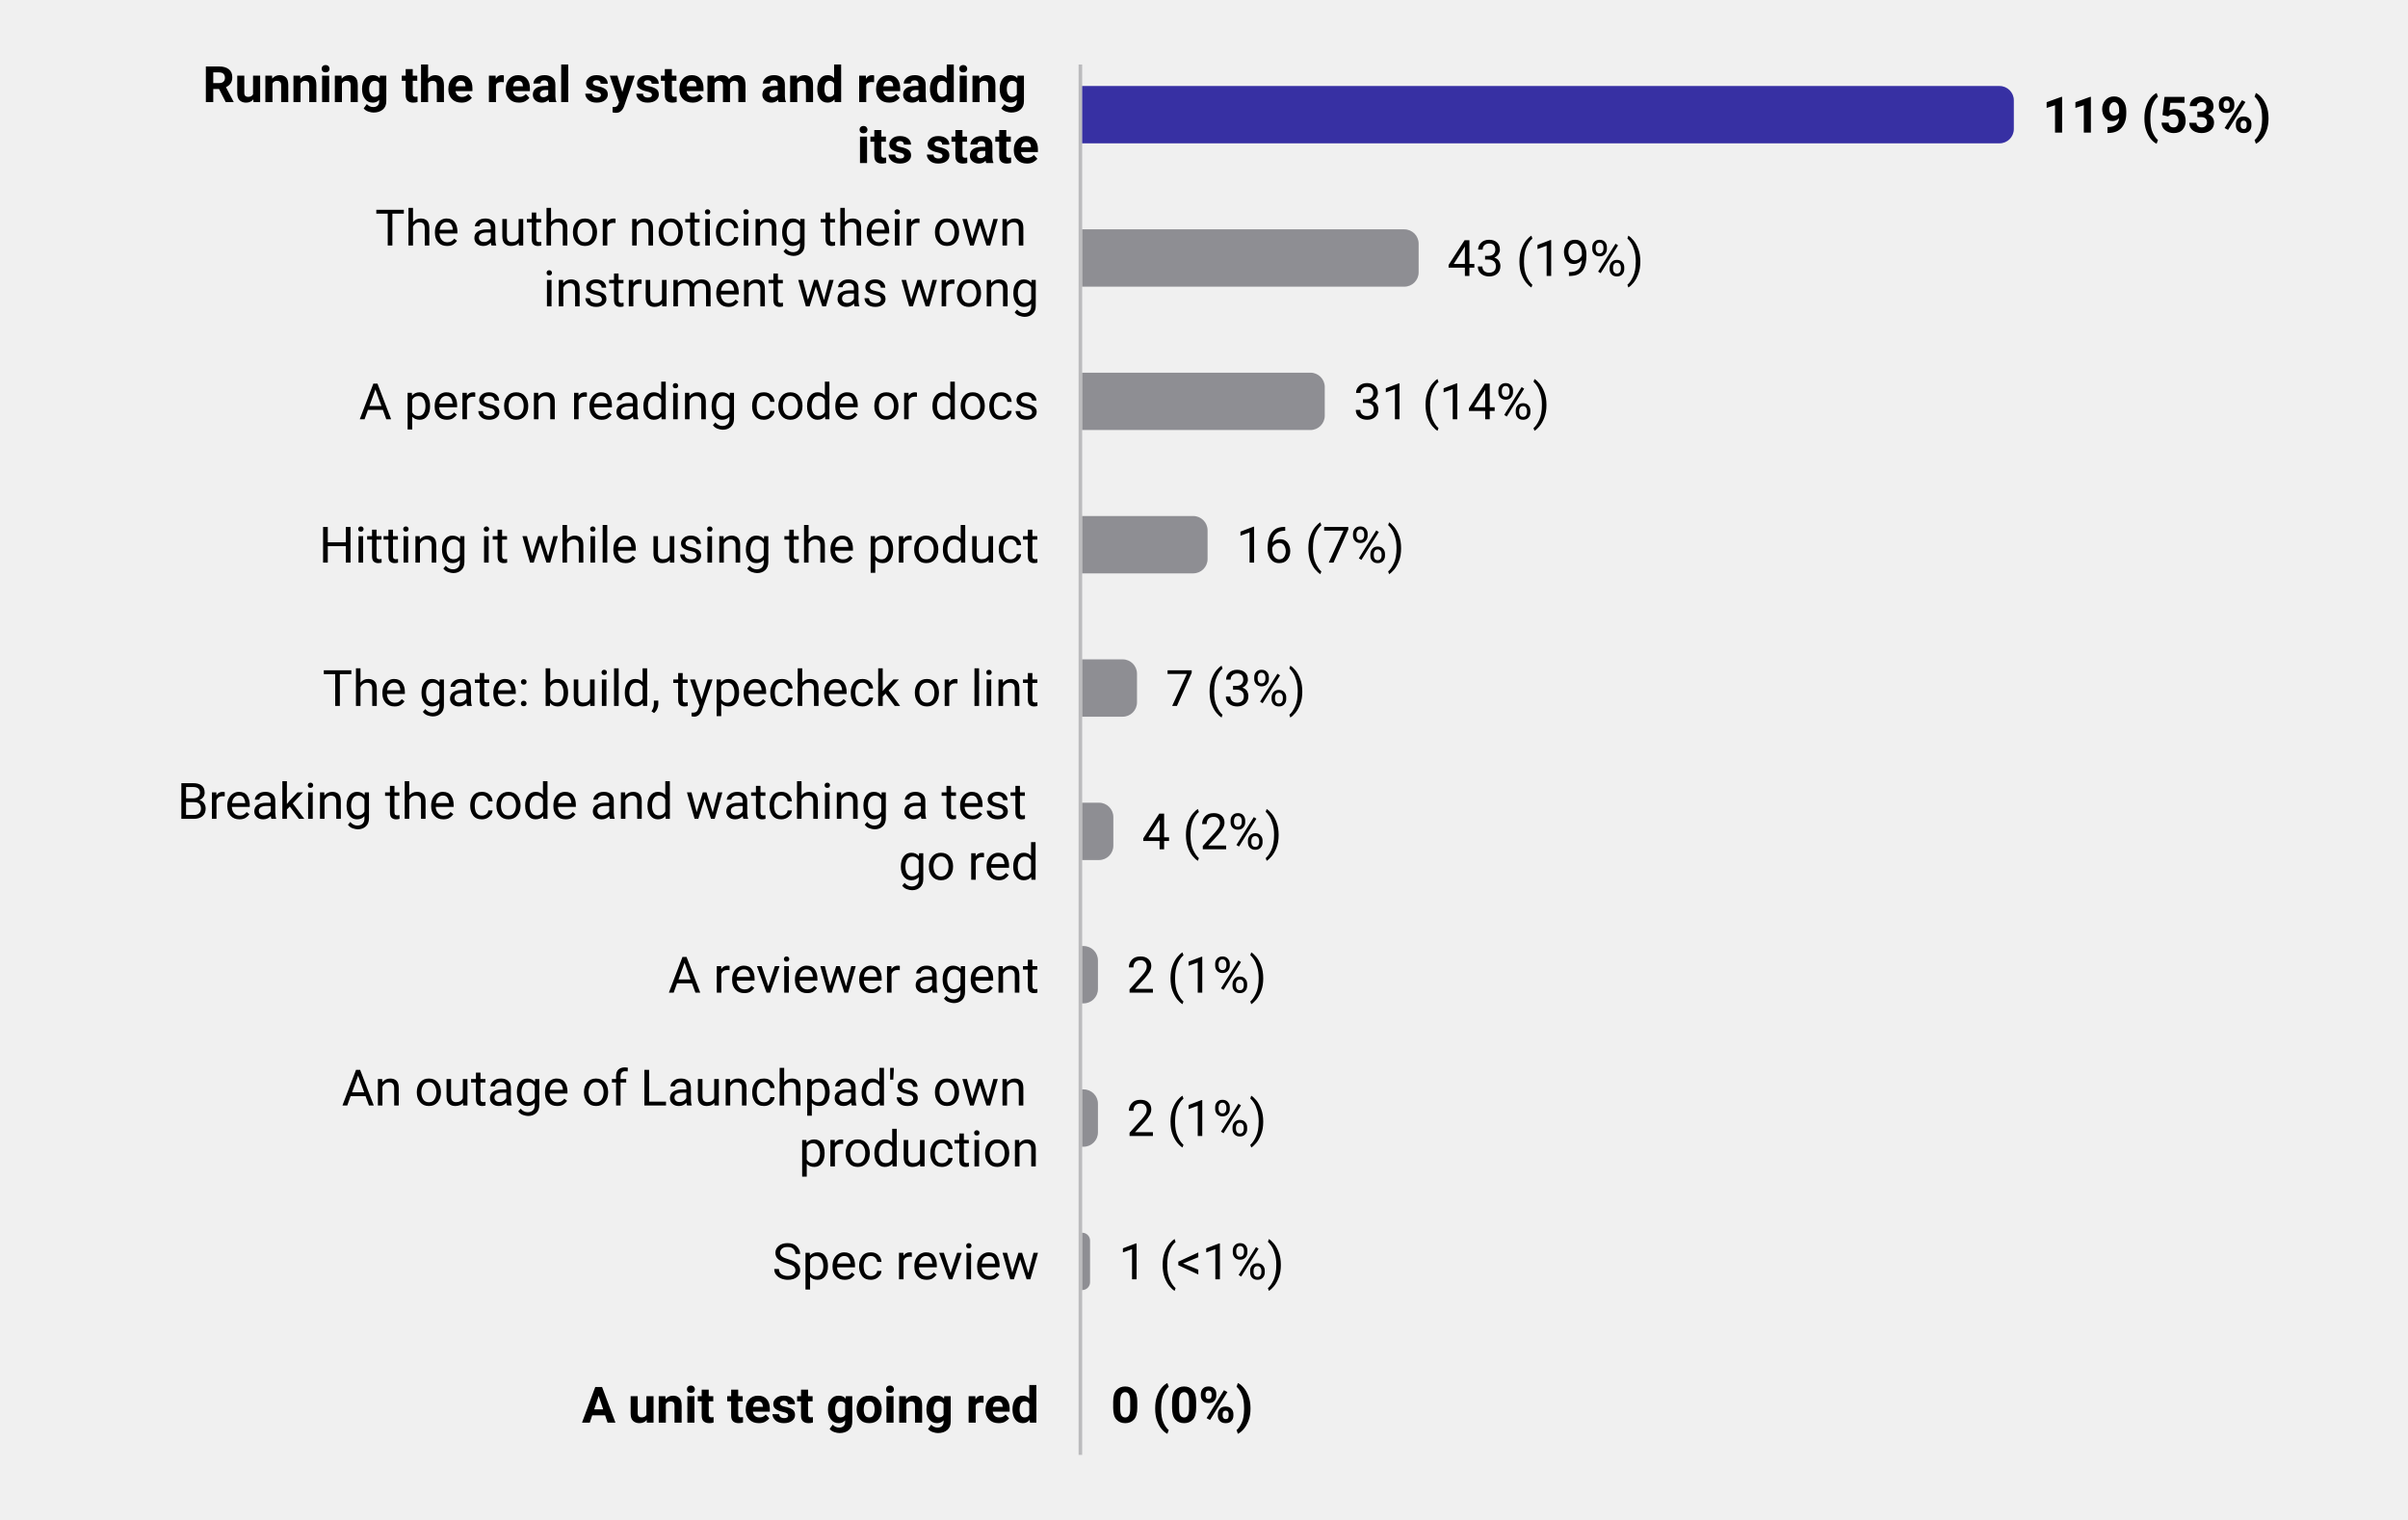
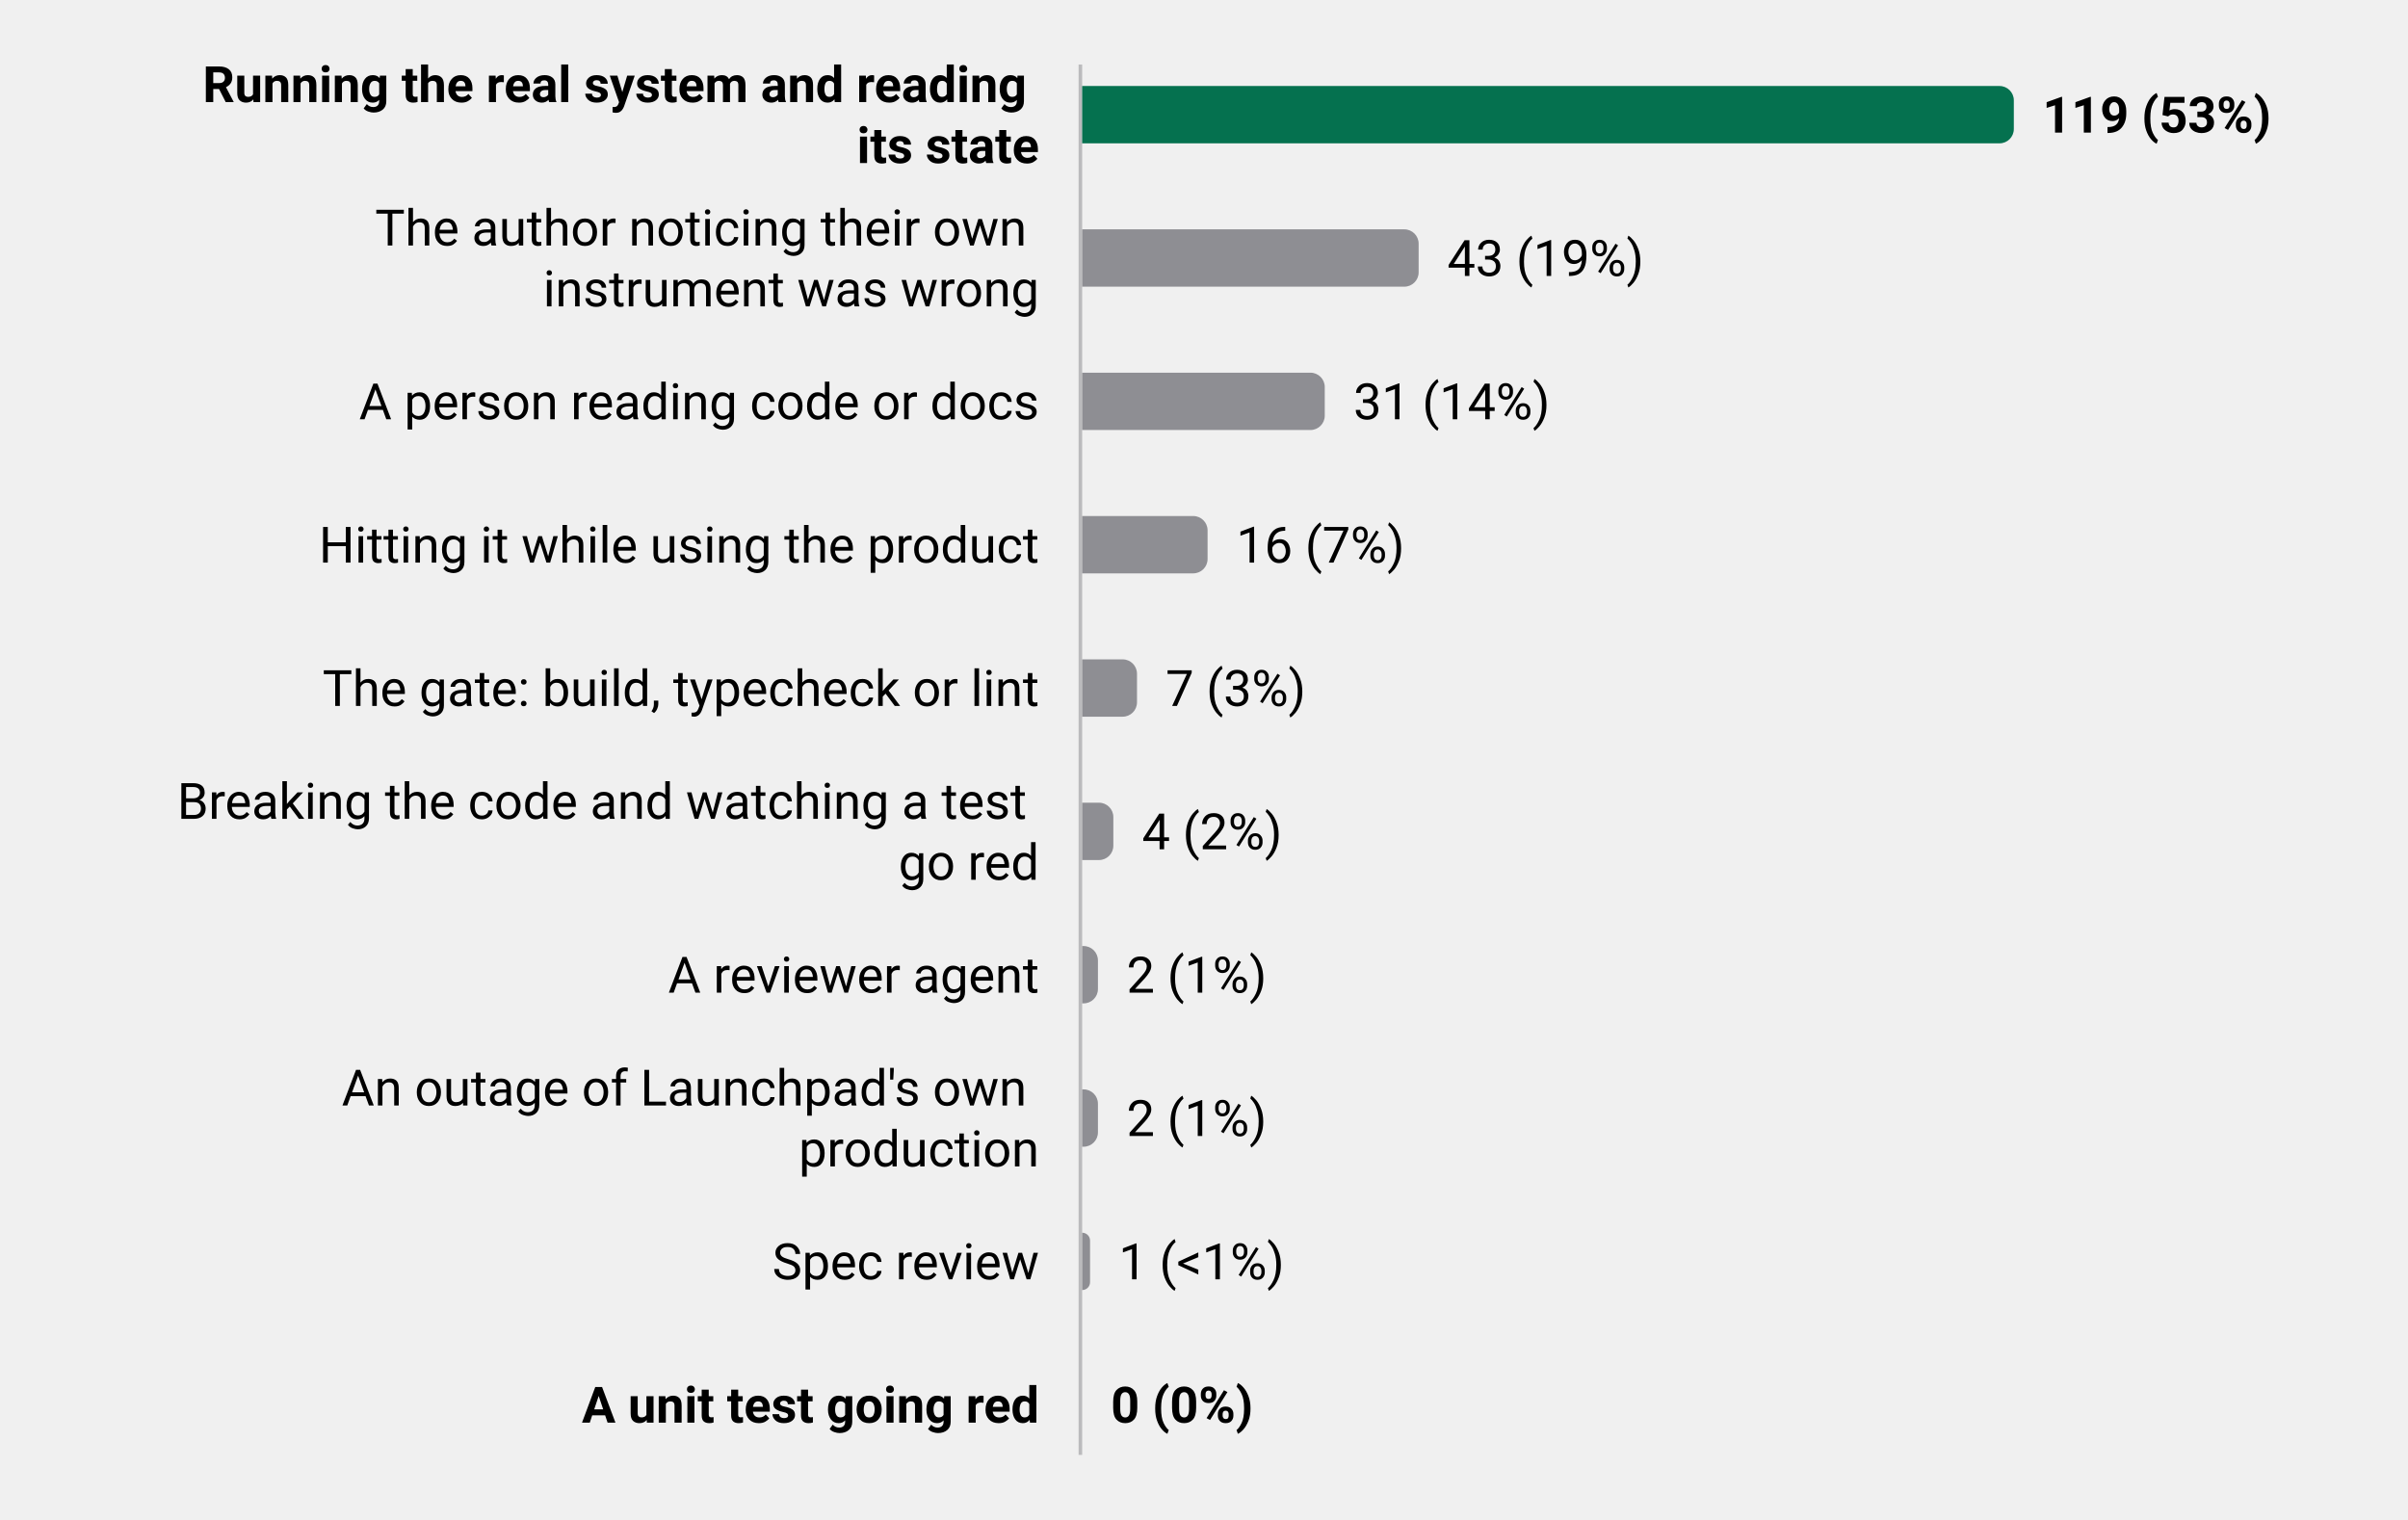
<svg xmlns="http://www.w3.org/2000/svg" class="lpdw" width="672" height="424" viewBox="0 0 672 424" role="img" aria-labelledby="lpdw-t lpdw-d">
  <style>
.lpdw text{font-family:-apple-system, BlinkMacSystemFont, system-ui, "Segoe UI", Roboto, sans-serif;}
.lpdw .ink{fill:#000}
.lpdw .sec{fill:#6e6e73}
.lpdw .hair{stroke:rgba(60,60,67,.29);stroke-width:1;fill:none}
- .lpdw .acc{fill:#3730a3}
+ .lpdw .acc{fill:#05714f}
.lpdw .gry{fill:#8e8e93}
.lpdw .gry2{fill:#c7c7cc}
.lpdw .on-acc{fill:#fff}
.lpdw .on-gry{fill:#000}
.lpdw .on-gry2{fill:#000}
.lpdw .b{font-weight:600}
.lpdw .num{font-variant-numeric:tabular-nums}

</style>
  <path class="hair" d="M301.5 18V406" />
  <text class="ink b" x="290" y="28.5" font-size="14" text-anchor="end">
    <tspan x="290" dy="0">Running the real system and reading</tspan>
    <tspan x="290" dy="17">its state</tspan>
  </text>
  <path class="acc" d="M302 24H558A4 4 0 0 1 562 28V36A4 4 0 0 1 558 40H302Z" />
  <text class="ink num b" x="570" y="37" font-size="14">119 (53%)</text>
  <text class="ink" x="290" y="68.5" font-size="14" text-anchor="end">
    <tspan x="290" dy="0">The author noticing their own</tspan>
    <tspan x="290" dy="17">instrument was wrong</tspan>
  </text>
  <path class="gry" d="M302 64H391.9A4 4 0 0 1 395.9 68V76A4 4 0 0 1 391.9 80H302Z" />
  <text class="ink num" x="403.9" y="77" font-size="14">43 (19%)</text>
  <text class="ink" x="290" y="117" font-size="14" text-anchor="end">
    <tspan x="290" dy="0">A person reading code or docs</tspan>
  </text>
  <path class="gry" d="M302 104H365.7A4 4 0 0 1 369.7 108V116A4 4 0 0 1 365.7 120H302Z" />
  <text class="ink num" x="377.7" y="117" font-size="14">31 (14%)</text>
  <text class="ink" x="290" y="157" font-size="14" text-anchor="end">
    <tspan x="290" dy="0">Hitting it while using the product</tspan>
  </text>
  <path class="gry" d="M302 144H333A4 4 0 0 1 337 148V156A4 4 0 0 1 333 160H302Z" />
  <text class="ink num" x="345" y="157" font-size="14">16 (7%)</text>
  <text class="ink" x="290" y="197" font-size="14" text-anchor="end">
    <tspan x="290" dy="0">The gate: build, typecheck or lint</tspan>
  </text>
  <path class="gry" d="M302 184H313.3A4 4 0 0 1 317.3 188V196A4 4 0 0 1 313.3 200H302Z" />
  <text class="ink num" x="325.3" y="197" font-size="14">7 (3%)</text>
  <text class="ink" x="290" y="228.5" font-size="14" text-anchor="end">
    <tspan x="290" dy="0">Breaking the code and watching a test</tspan>
    <tspan x="290" dy="17">go red</tspan>
  </text>
  <path class="gry" d="M302 224H306.7A4 4 0 0 1 310.7 228V236A4 4 0 0 1 306.7 240H302Z" />
  <text class="ink num" x="318.7" y="237" font-size="14">4 (2%)</text>
  <text class="ink" x="290" y="277" font-size="14" text-anchor="end">
    <tspan x="290" dy="0">A reviewer agent</tspan>
  </text>
  <path class="gry" d="M302 264H302.4A4 4 0 0 1 306.4 268V276A4 4 0 0 1 302.4 280H302Z" />
  <text class="ink num" x="314.4" y="277" font-size="14">2 (1%)</text>
  <text class="ink" x="290" y="308.5" font-size="14" text-anchor="end">
    <tspan x="290" dy="0">An outage of Launchpad's own</tspan>
    <tspan x="290" dy="17">production</tspan>
  </text>
  <path class="gry" d="M302 304H302.4A4 4 0 0 1 306.4 308V316A4 4 0 0 1 302.4 320H302Z" />
  <text class="ink num" x="314.4" y="317" font-size="14">2 (1%)</text>
  <text class="ink" x="290" y="357" font-size="14" text-anchor="end">
    <tspan x="290" dy="0">Spec review</tspan>
  </text>
  <path class="gry" d="M302 344H302A2.185 2.185 0 0 1 304.2 346.2V357.8A2.185 2.185 0 0 1 302 360H302Z" />
  <text class="ink num" x="312.2" y="357" font-size="14">1 (&lt;1%)</text>
  <text class="ink b" x="290" y="397" font-size="14" text-anchor="end">
    <tspan x="290" dy="0">A unit test going red</tspan>
  </text>
  <text class="ink num b" x="310" y="397" font-size="14">0 (0%)</text>
</svg>
